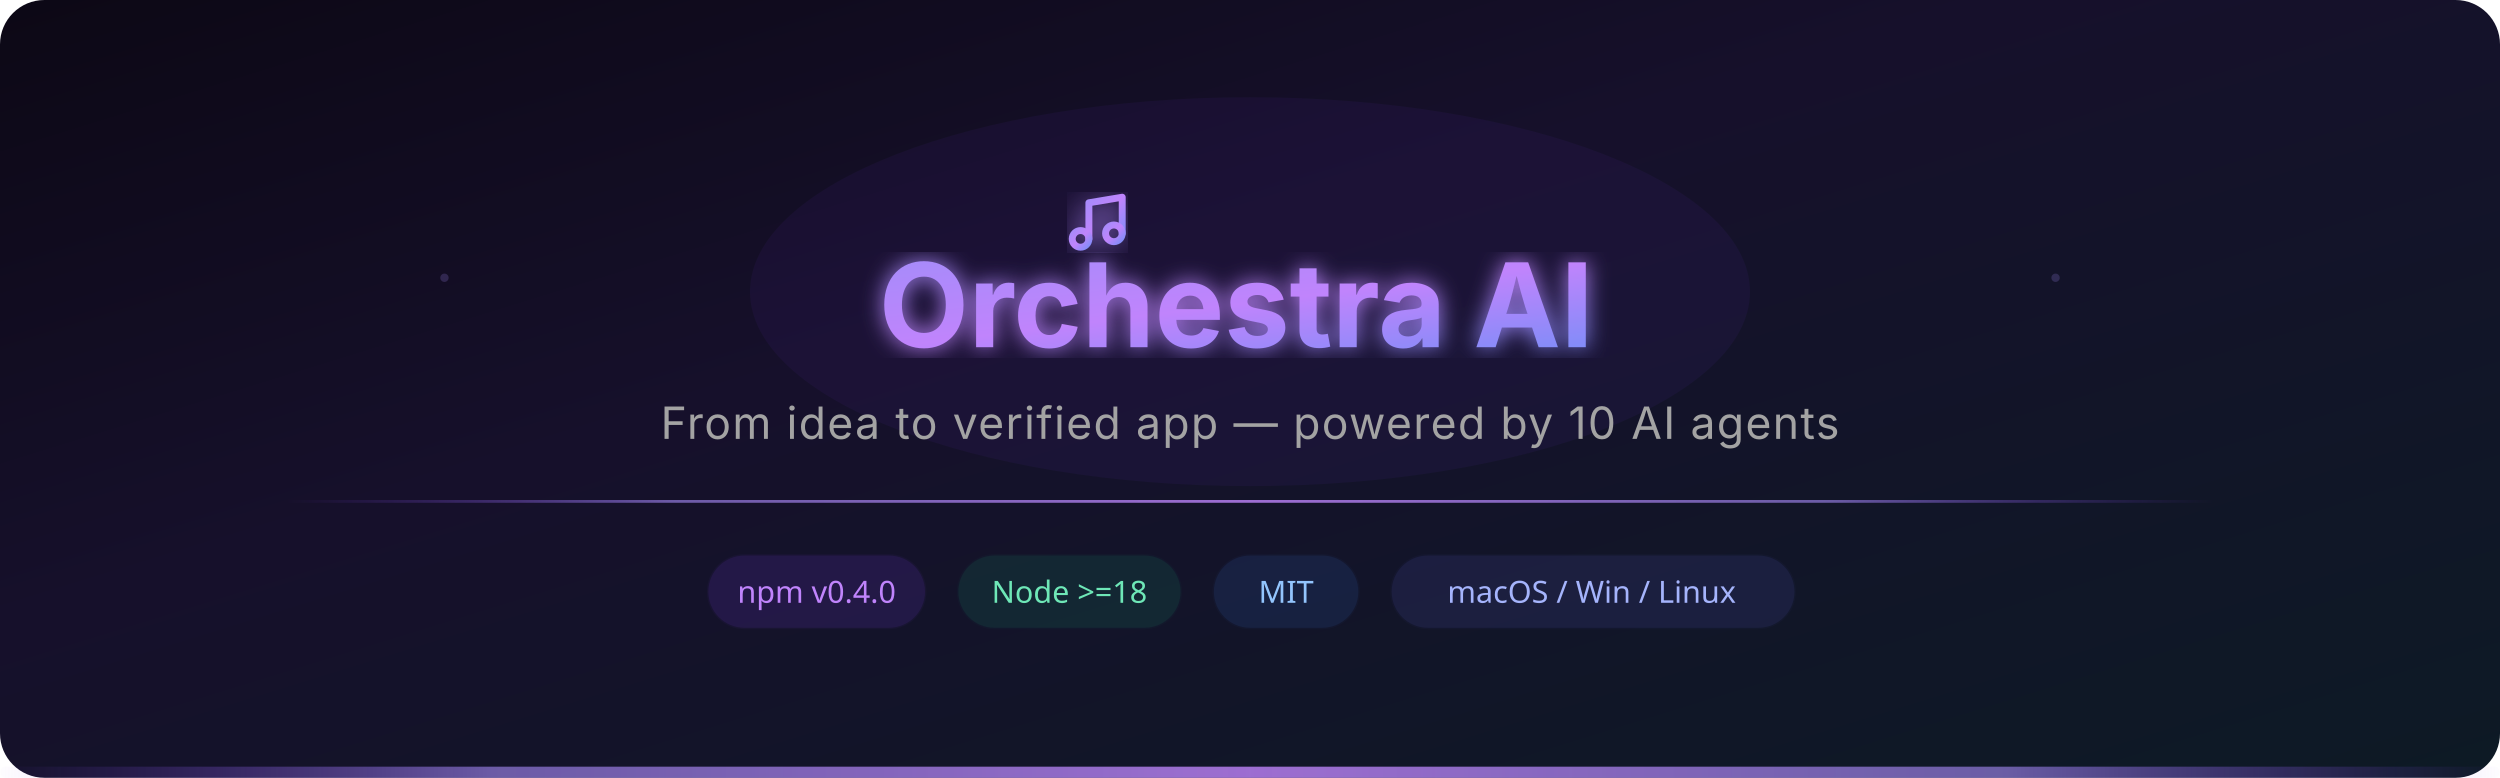
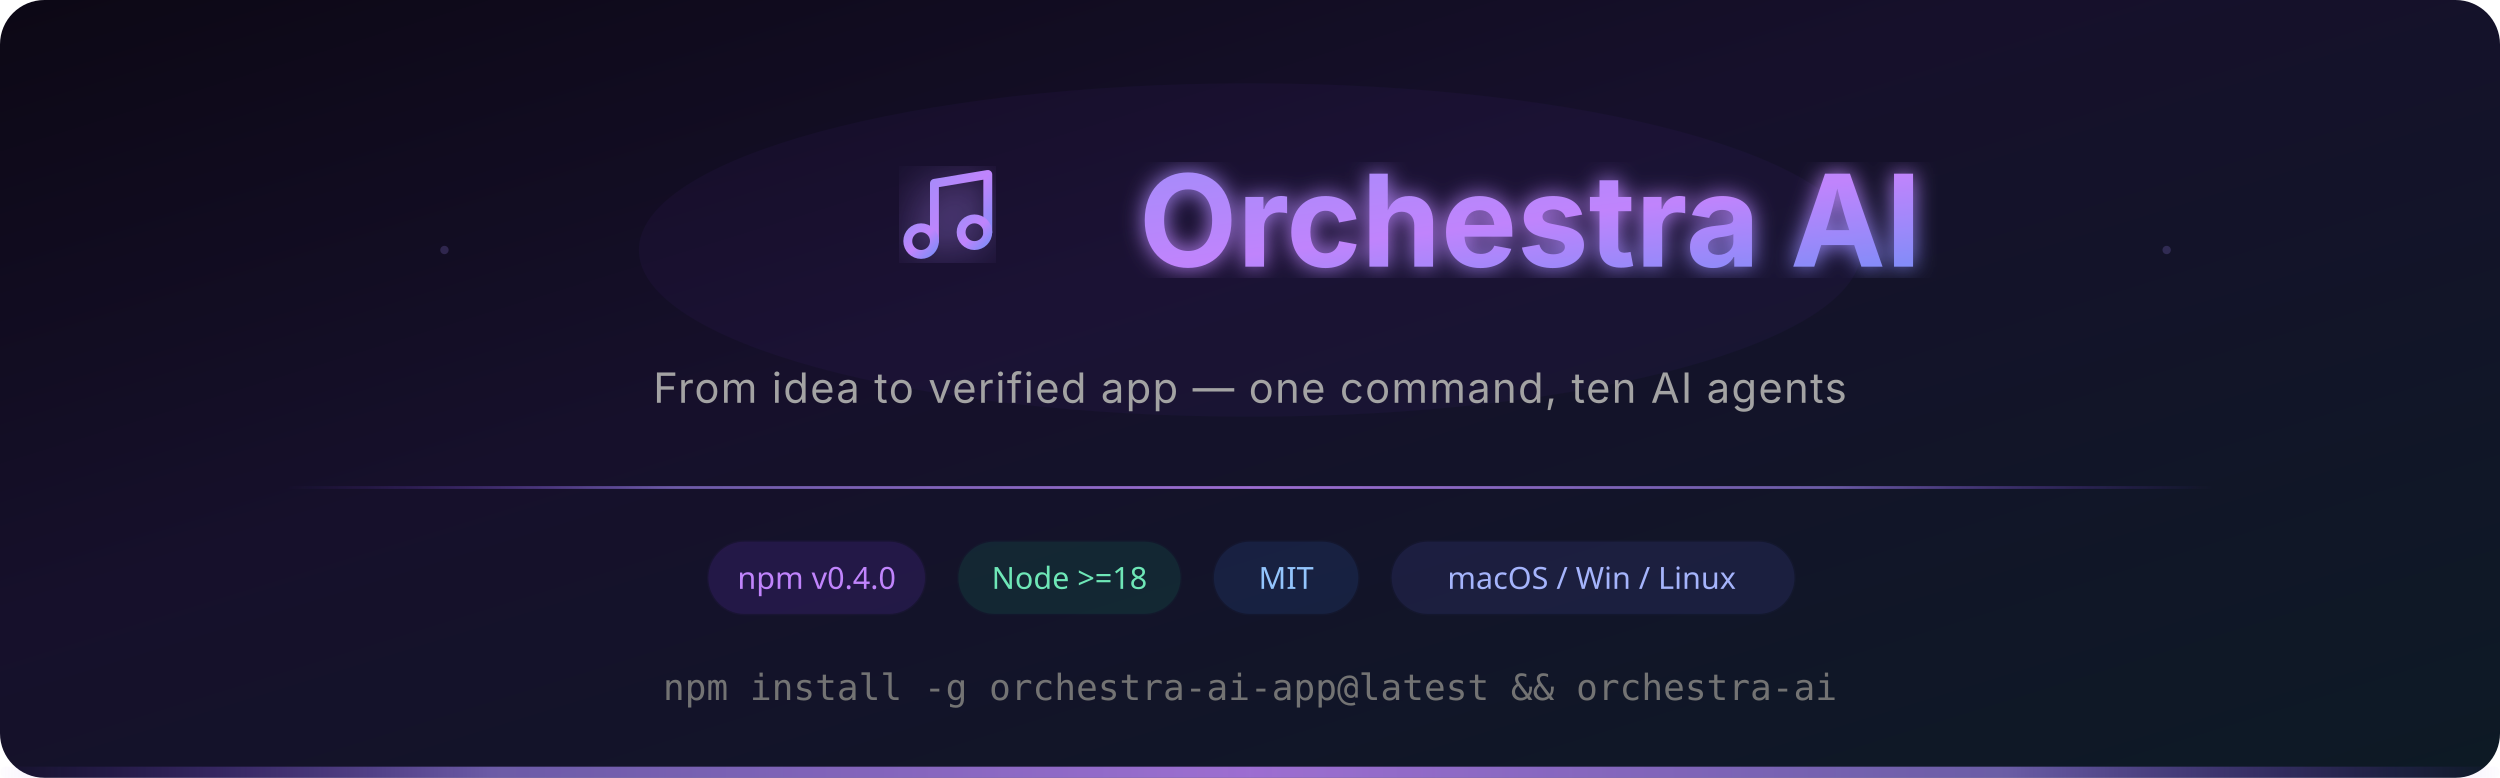
<svg xmlns="http://www.w3.org/2000/svg" viewBox="0 0 900 280" fill="none">
  <defs>
    <linearGradient id="bgGrad" x1="0%" y1="0%" x2="100%" y2="100%">
      <stop offset="0%" stop-color="#0c0815" />
      <stop offset="40%" stop-color="#16102b" />
      <stop offset="100%" stop-color="#0d1a25" />
    </linearGradient>
    <linearGradient id="violetGrad" x1="0%" y1="0%" x2="100%" y2="100%">
      <stop offset="0%" stop-color="#a78bfa" />
      <stop offset="50%" stop-color="#c084fc" />
      <stop offset="100%" stop-color="#818cf8" />
    </linearGradient>
    <linearGradient id="lineGrad" x1="0%" y1="0%" x2="100%" y2="0%">
      <stop offset="0%" stop-color="#7c3aed" stop-opacity="0" />
      <stop offset="20%" stop-color="#a78bfa" stop-opacity="0.6" />
      <stop offset="50%" stop-color="#c084fc" stop-opacity="0.8" />
      <stop offset="80%" stop-color="#a78bfa" stop-opacity="0.6" />
      <stop offset="100%" stop-color="#7c3aed" stop-opacity="0" />
    </linearGradient>
    <filter id="glow">
      <feGaussianBlur stdDeviation="4" result="blur" />
      <feMerge>
        <feMergeNode in="blur" />
        <feMergeNode in="SourceGraphic" />
      </feMerge>
    </filter>
    <filter id="noteGlow">
      <feGaussianBlur stdDeviation="6" result="blur" />
      <feMerge>
        <feMergeNode in="blur" />
        <feMergeNode in="SourceGraphic" />
      </feMerge>
    </filter>
  </defs>
  <rect width="900" height="280" fill="url(#bgGrad)" rx="16" />
-   <ellipse cx="450" cy="105" rx="180" ry="70" fill="#7c3aed" opacity="0.06">
-     <animate attributeName="opacity" values="0.04;0.09;0.04" dur="4s" repeatCount="indefinite" />
+   <ellipse cx="450" cy="90" rx="220" ry="60" fill="#7c3aed" opacity="0.05">
+     <animate attributeName="opacity" values="0.03;0.08;0.03" dur="4s" repeatCount="indefinite" />
  </ellipse>
-   <rect x="100" y="180" width="700" height="1" fill="url(#lineGrad)">
+   <rect x="100" y="175" width="700" height="1" fill="url(#lineGrad)">
    <animate attributeName="opacity" values="0.4;0.8;0.4" dur="3s" repeatCount="indefinite" />
  </rect>
-   <g transform="translate(383, 68)" filter="url(#noteGlow)">
-     <path d="M9 18V5l12-2v13" stroke="url(#violetGrad)" stroke-width="2.5" stroke-linecap="round" stroke-linejoin="round" fill="none" />
-     <circle cx="6" cy="18" r="3" stroke="url(#violetGrad)" stroke-width="2.5" fill="none" />
-     <circle cx="18" cy="16" r="3" stroke="url(#violetGrad)" stroke-width="2.5" fill="none" />
+   <g transform="translate(322, 58) scale(1.6)" filter="url(#noteGlow)">
+     <path d="M9 18V5l12-2v13" stroke="url(#violetGrad)" stroke-width="2" stroke-linecap="round" stroke-linejoin="round" fill="none" />
+     <circle cx="6" cy="18" r="3" stroke="url(#violetGrad)" stroke-width="2" fill="none" />
+     <circle cx="18" cy="16" r="3" stroke="url(#violetGrad)" stroke-width="2" fill="none" />
  </g>
-   <text font-size="16" fill="#a78bfa" opacity="0" font-family="serif" filter="url(#glow)">♪
+   <text font-size="15" fill="#a78bfa" opacity="0" font-family="serif" filter="url(#glow)">♪
    <animate attributeName="opacity" values="0;0.9;0.8;0" dur="2.2s" begin="0s" repeatCount="indefinite" />
-     <animate attributeName="y" values="86;40" dur="2.2s" begin="0s" repeatCount="indefinite" />
-     <animate attributeName="x" values="382;368" dur="2.2s" begin="0s" repeatCount="indefinite" />
+     <animate attributeName="y" values="72;28" dur="2.2s" begin="0s" repeatCount="indefinite" />
+     <animate attributeName="x" values="338;324" dur="2.2s" begin="0s" repeatCount="indefinite" />
  </text>
-   <text font-size="14" fill="#c084fc" opacity="0" font-family="serif" filter="url(#glow)">♫
+   <text font-size="13" fill="#c084fc" opacity="0" font-family="serif" filter="url(#glow)">♫
    <animate attributeName="opacity" values="0;0.85;0.7;0" dur="2.2s" begin="0.6s" repeatCount="indefinite" />
-     <animate attributeName="y" values="80;36" dur="2.2s" begin="0.6s" repeatCount="indefinite" />
-     <animate attributeName="x" values="412;428" dur="2.2s" begin="0.6s" repeatCount="indefinite" />
+     <animate attributeName="y" values="66;24" dur="2.2s" begin="0.6s" repeatCount="indefinite" />
+     <animate attributeName="x" values="360;378" dur="2.2s" begin="0.6s" repeatCount="indefinite" />
  </text>
-   <text font-size="15" fill="#818cf8" opacity="0" font-family="serif" filter="url(#glow)">♬
+   <text font-size="14" fill="#818cf8" opacity="0" font-family="serif" filter="url(#glow)">♬
    <animate attributeName="opacity" values="0;0.9;0.7;0" dur="2.2s" begin="2.8s" repeatCount="indefinite" />
-     <animate attributeName="y" values="84;38" dur="2.2s" begin="2.8s" repeatCount="indefinite" />
-     <animate attributeName="x" values="376;358" dur="2.2s" begin="2.8s" repeatCount="indefinite" />
+     <animate attributeName="y" values="70;26" dur="2.2s" begin="2.8s" repeatCount="indefinite" />
+     <animate attributeName="x" values="332;316" dur="2.2s" begin="2.8s" repeatCount="indefinite" />
  </text>
-   <text font-size="13" fill="#a78bfa" opacity="0" font-family="serif" filter="url(#glow)">♩
+   <text font-size="12" fill="#a78bfa" opacity="0" font-family="serif" filter="url(#glow)">♩
    <animate attributeName="opacity" values="0;0.8;0.6;0" dur="2.2s" begin="3.4s" repeatCount="indefinite" />
-     <animate attributeName="y" values="78;34" dur="2.2s" begin="3.4s" repeatCount="indefinite" />
-     <animate attributeName="x" values="418;436" dur="2.2s" begin="3.4s" repeatCount="indefinite" />
+     <animate attributeName="y" values="64;22" dur="2.2s" begin="3.4s" repeatCount="indefinite" />
+     <animate attributeName="x" values="356;372" dur="2.2s" begin="3.4s" repeatCount="indefinite" />
  </text>
-   <text font-size="12" fill="#c084fc" opacity="0" font-family="serif" filter="url(#glow)">♪
+   <text font-size="11" fill="#c084fc" opacity="0" font-family="serif" filter="url(#glow)">♪
    <animate attributeName="opacity" values="0;0.75;0.5;0" dur="2.2s" begin="5.6s" repeatCount="indefinite" />
-     <animate attributeName="y" values="82;40" dur="2.2s" begin="5.6s" repeatCount="indefinite" />
-     <animate attributeName="x" values="390;374" dur="2.2s" begin="5.6s" repeatCount="indefinite" />
+     <animate attributeName="y" values="74;32" dur="2.2s" begin="5.6s" repeatCount="indefinite" />
+     <animate attributeName="x" values="342;328" dur="2.2s" begin="5.6s" repeatCount="indefinite" />
  </text>
-   <text font-size="14" fill="#818cf8" opacity="0" font-family="serif" filter="url(#glow)">♫
+   <text font-size="13" fill="#818cf8" opacity="0" font-family="serif" filter="url(#glow)">♫
    <animate attributeName="opacity" values="0;0.85;0.65;0" dur="2.2s" begin="6.2s" repeatCount="indefinite" />
-     <animate attributeName="y" values="76;32" dur="2.2s" begin="6.2s" repeatCount="indefinite" />
-     <animate attributeName="x" values="406;422" dur="2.2s" begin="6.2s" repeatCount="indefinite" />
+     <animate attributeName="y" values="68;26" dur="2.2s" begin="6.2s" repeatCount="indefinite" />
+     <animate attributeName="x" values="354;370" dur="2.2s" begin="6.2s" repeatCount="indefinite" />
  </text>
-   <text font-size="11" fill="#a78bfa" opacity="0" font-family="serif" filter="url(#glow)">♬
-     <animate attributeName="opacity" values="0;0.7;0.4;0" dur="2.2s" begin="8.4s" repeatCount="indefinite" />
-     <animate attributeName="y" values="88;44" dur="2.2s" begin="8.4s" repeatCount="indefinite" />
-     <animate attributeName="x" values="370;352" dur="2.2s" begin="8.4s" repeatCount="indefinite" />
-   </text>
-   <text font-size="13" fill="#c084fc" opacity="0" font-family="serif" filter="url(#glow)">♩
-     <animate attributeName="opacity" values="0;0.8;0.55;0" dur="2.2s" begin="9.0s" repeatCount="indefinite" />
-     <animate attributeName="y" values="80;36" dur="2.2s" begin="9.0s" repeatCount="indefinite" />
-     <animate attributeName="x" values="420;440" dur="2.2s" begin="9.0s" repeatCount="indefinite" />
-   </text>
-   <text x="450" y="125" text-anchor="middle" font-family="system-ui, -apple-system, 'Segoe UI', sans-serif" font-weight="700" font-size="42" fill="url(#violetGrad)" filter="url(#glow)">
+   <text x="410" y="96" font-family="system-ui, -apple-system, 'Segoe UI', sans-serif" font-weight="700" font-size="46" fill="url(#violetGrad)" filter="url(#glow)">
    Orchestra AI
    <animate attributeName="opacity" values="1;0.85;1" dur="3s" repeatCount="indefinite" />
  </text>
-   <text x="450" y="158" text-anchor="middle" font-family="system-ui, -apple-system, 'Segoe UI', sans-serif" font-weight="400" font-size="16" fill="#a3a3a3" letter-spacing="0.5">
-     From idea to verified app — powered by 10 AI agents
+   <text x="450" y="145" text-anchor="middle" font-family="system-ui, -apple-system, 'Segoe UI', sans-serif" font-weight="400" font-size="15" fill="#a3a3a3" letter-spacing="0.5">
+     From idea to verified app — one command, ten AI agents
  </text>
-   <g transform="translate(255, 200)">
+   <g transform="translate(255, 195)">
    <rect width="78" height="26" rx="13" fill="#7c3aed" opacity="0.15" stroke="#7c3aed" stroke-opacity="0.3" stroke-width="1" />
    <text x="39" y="17" text-anchor="middle" font-family="system-ui, sans-serif" font-size="11" fill="#c084fc" font-weight="500">npm v0.4.0</text>
  </g>
-   <g transform="translate(345, 200)">
+   <g transform="translate(345, 195)">
    <rect width="80" height="26" rx="13" fill="#10b981" opacity="0.12" stroke="#10b981" stroke-opacity="0.25" stroke-width="1" />
    <text x="40" y="17" text-anchor="middle" font-family="system-ui, sans-serif" font-size="11" fill="#6ee7b7" font-weight="500">Node &gt;=18</text>
  </g>
-   <g transform="translate(437, 200)">
+   <g transform="translate(437, 195)">
    <rect width="52" height="26" rx="13" fill="#3b82f6" opacity="0.12" stroke="#3b82f6" stroke-opacity="0.25" stroke-width="1" />
    <text x="26" y="17" text-anchor="middle" font-family="system-ui, sans-serif" font-size="11" fill="#93c5fd" font-weight="500">MIT</text>
  </g>
-   <g transform="translate(501, 200)">
+   <g transform="translate(501, 195)">
    <rect width="145" height="26" rx="13" fill="#6366f1" opacity="0.12" stroke="#6366f1" stroke-opacity="0.25" stroke-width="1" />
    <text x="72" y="17" text-anchor="middle" font-family="system-ui, sans-serif" font-size="11" fill="#a5b4fc" font-weight="500">macOS / Win / Linux</text>
  </g>
-   <circle cx="160" cy="100" r="1.5" fill="#a78bfa" opacity="0.2">
+   <circle cx="160" cy="90" r="1.5" fill="#a78bfa" opacity="0.2">
    <animate attributeName="opacity" values="0.1;0.35;0.1" dur="2.5s" repeatCount="indefinite" />
  </circle>
-   <circle cx="740" cy="100" r="1.5" fill="#a78bfa" opacity="0.2">
+   <circle cx="780" cy="90" r="1.5" fill="#a78bfa" opacity="0.2">
    <animate attributeName="opacity" values="0.1;0.35;0.1" dur="2.5s" begin="1.2s" repeatCount="indefinite" />
  </circle>
+   <text x="450" y="252" text-anchor="middle" font-family="'SF Mono', 'Cascadia Code', 'Fira Code', monospace" font-size="13" fill="#737373">
+     npm install -g orchestra-ai-app@latest &amp;&amp; orchestra-ai
+   </text>
  <rect x="0" y="276" width="900" height="4" rx="2" fill="url(#lineGrad)">
    <animate attributeName="opacity" values="0.5;1;0.5" dur="3s" repeatCount="indefinite" />
  </rect>
</svg>
